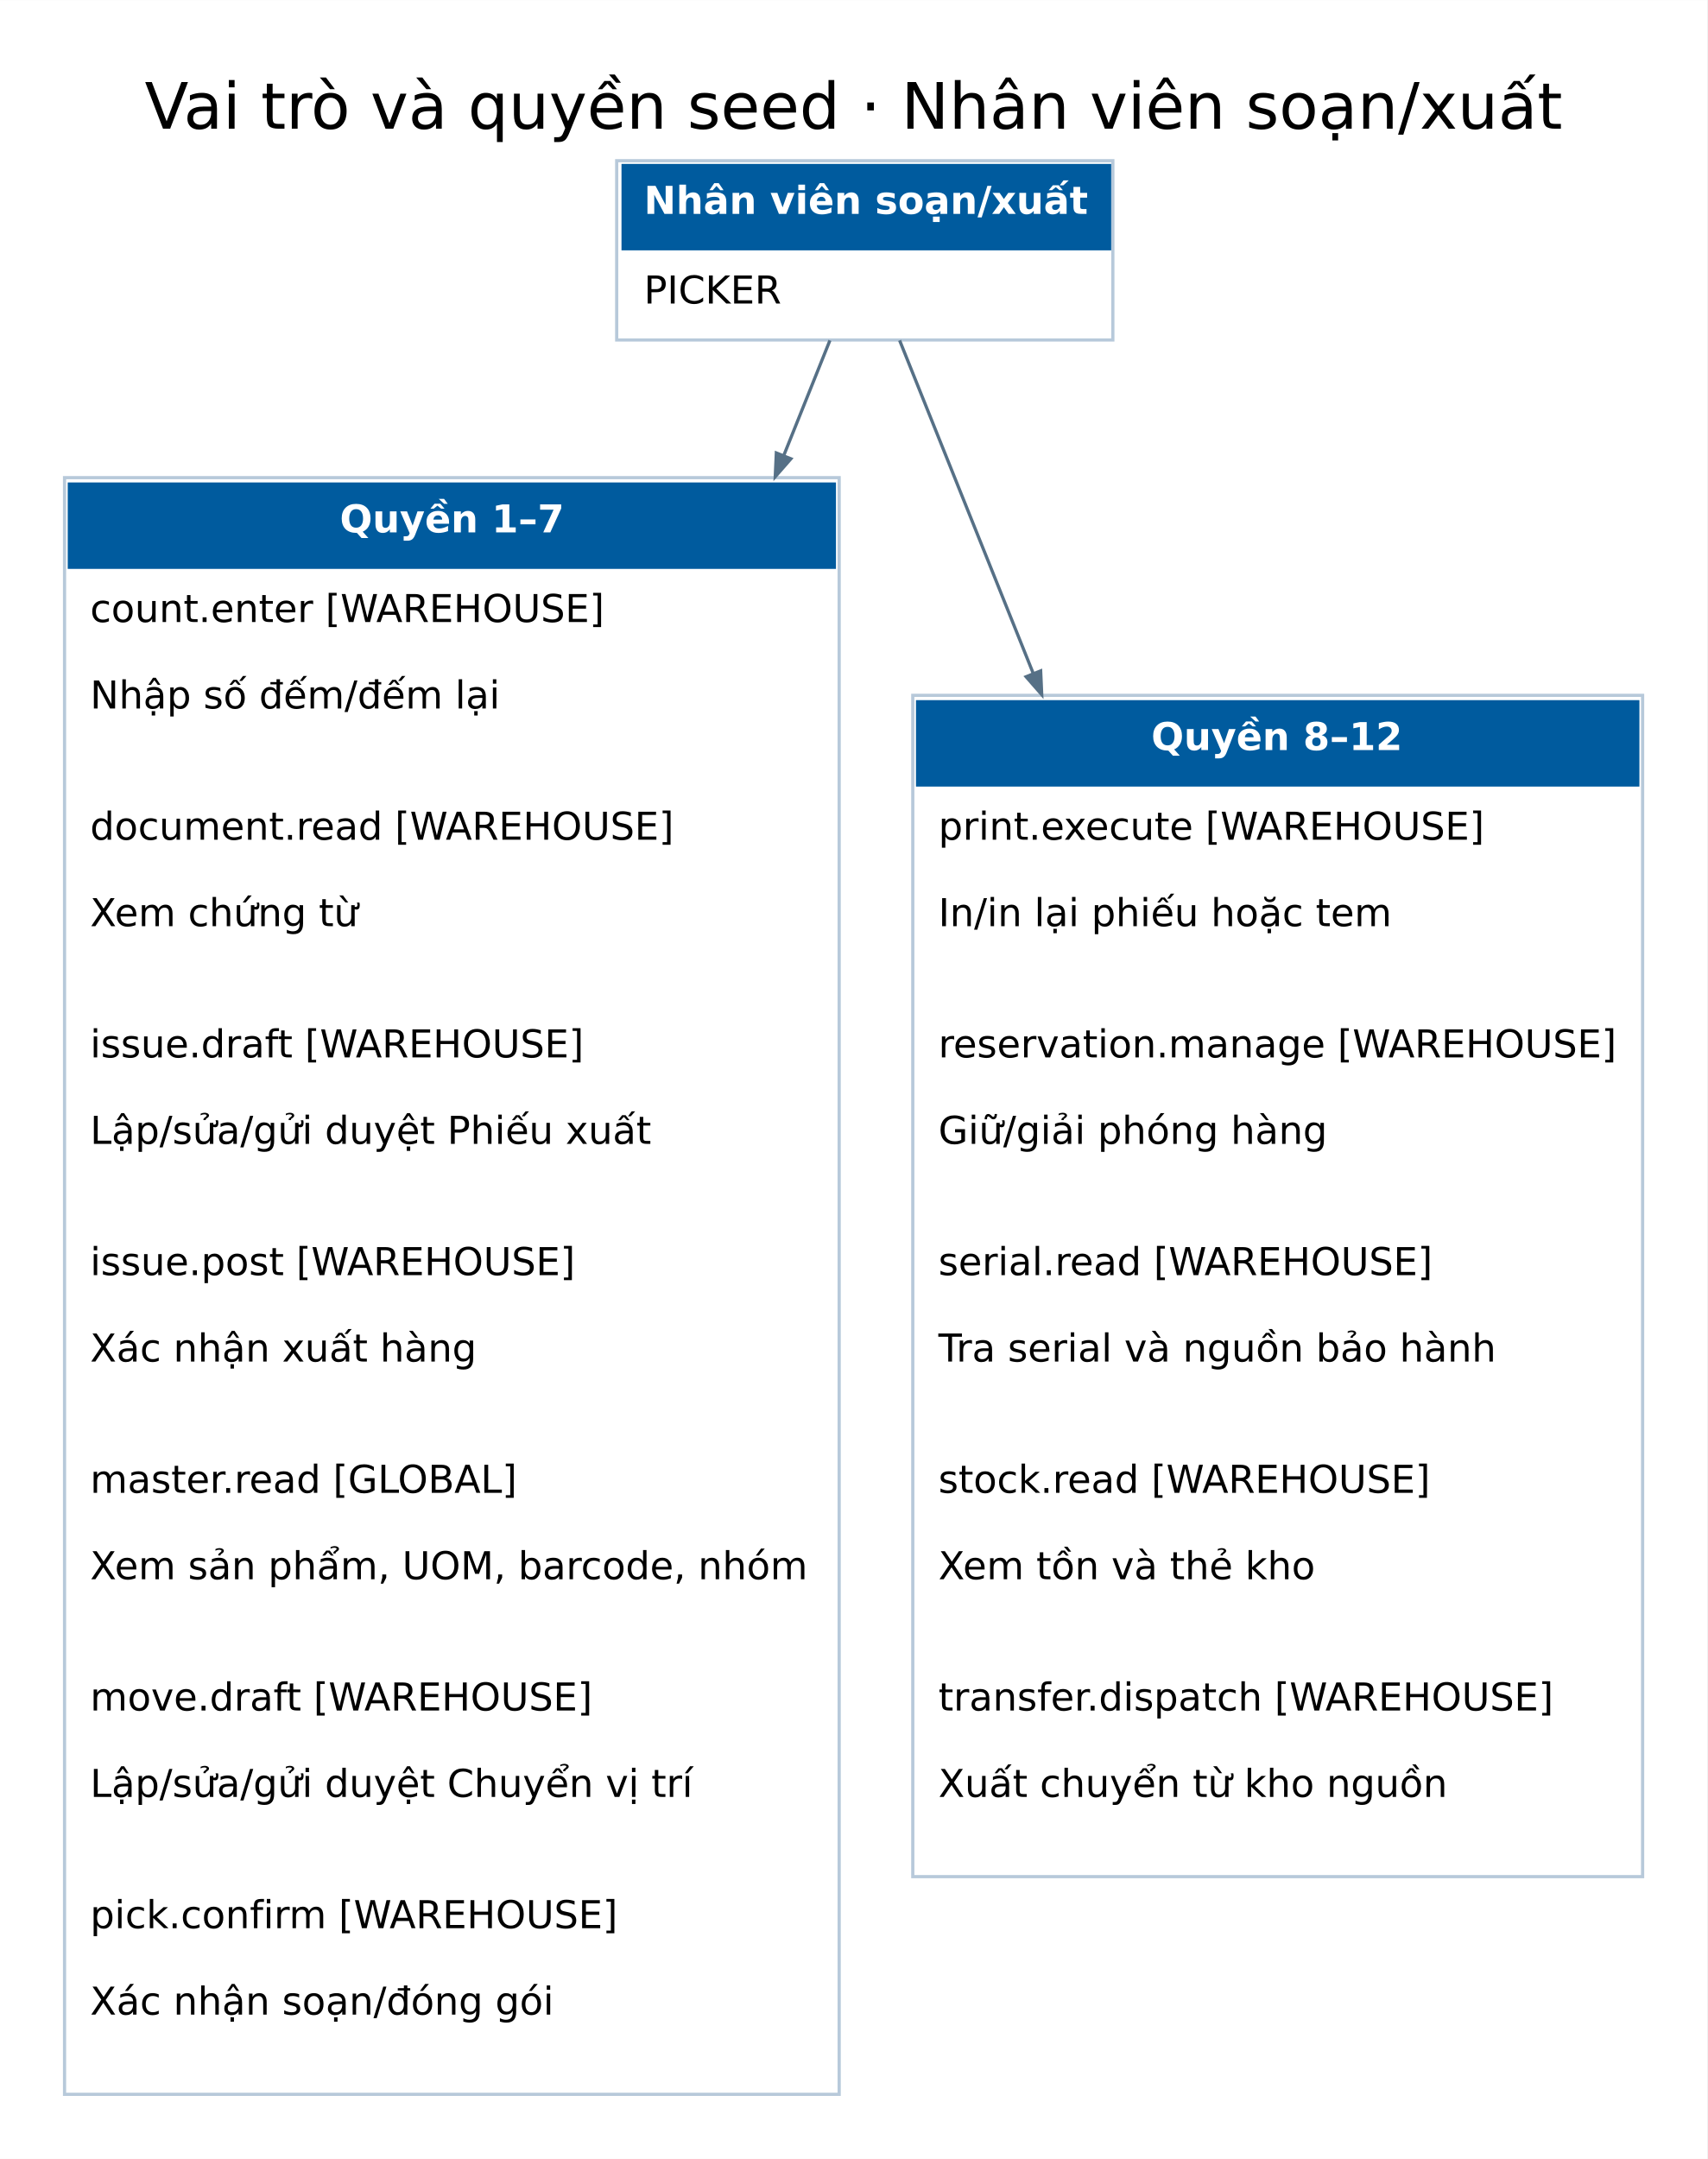
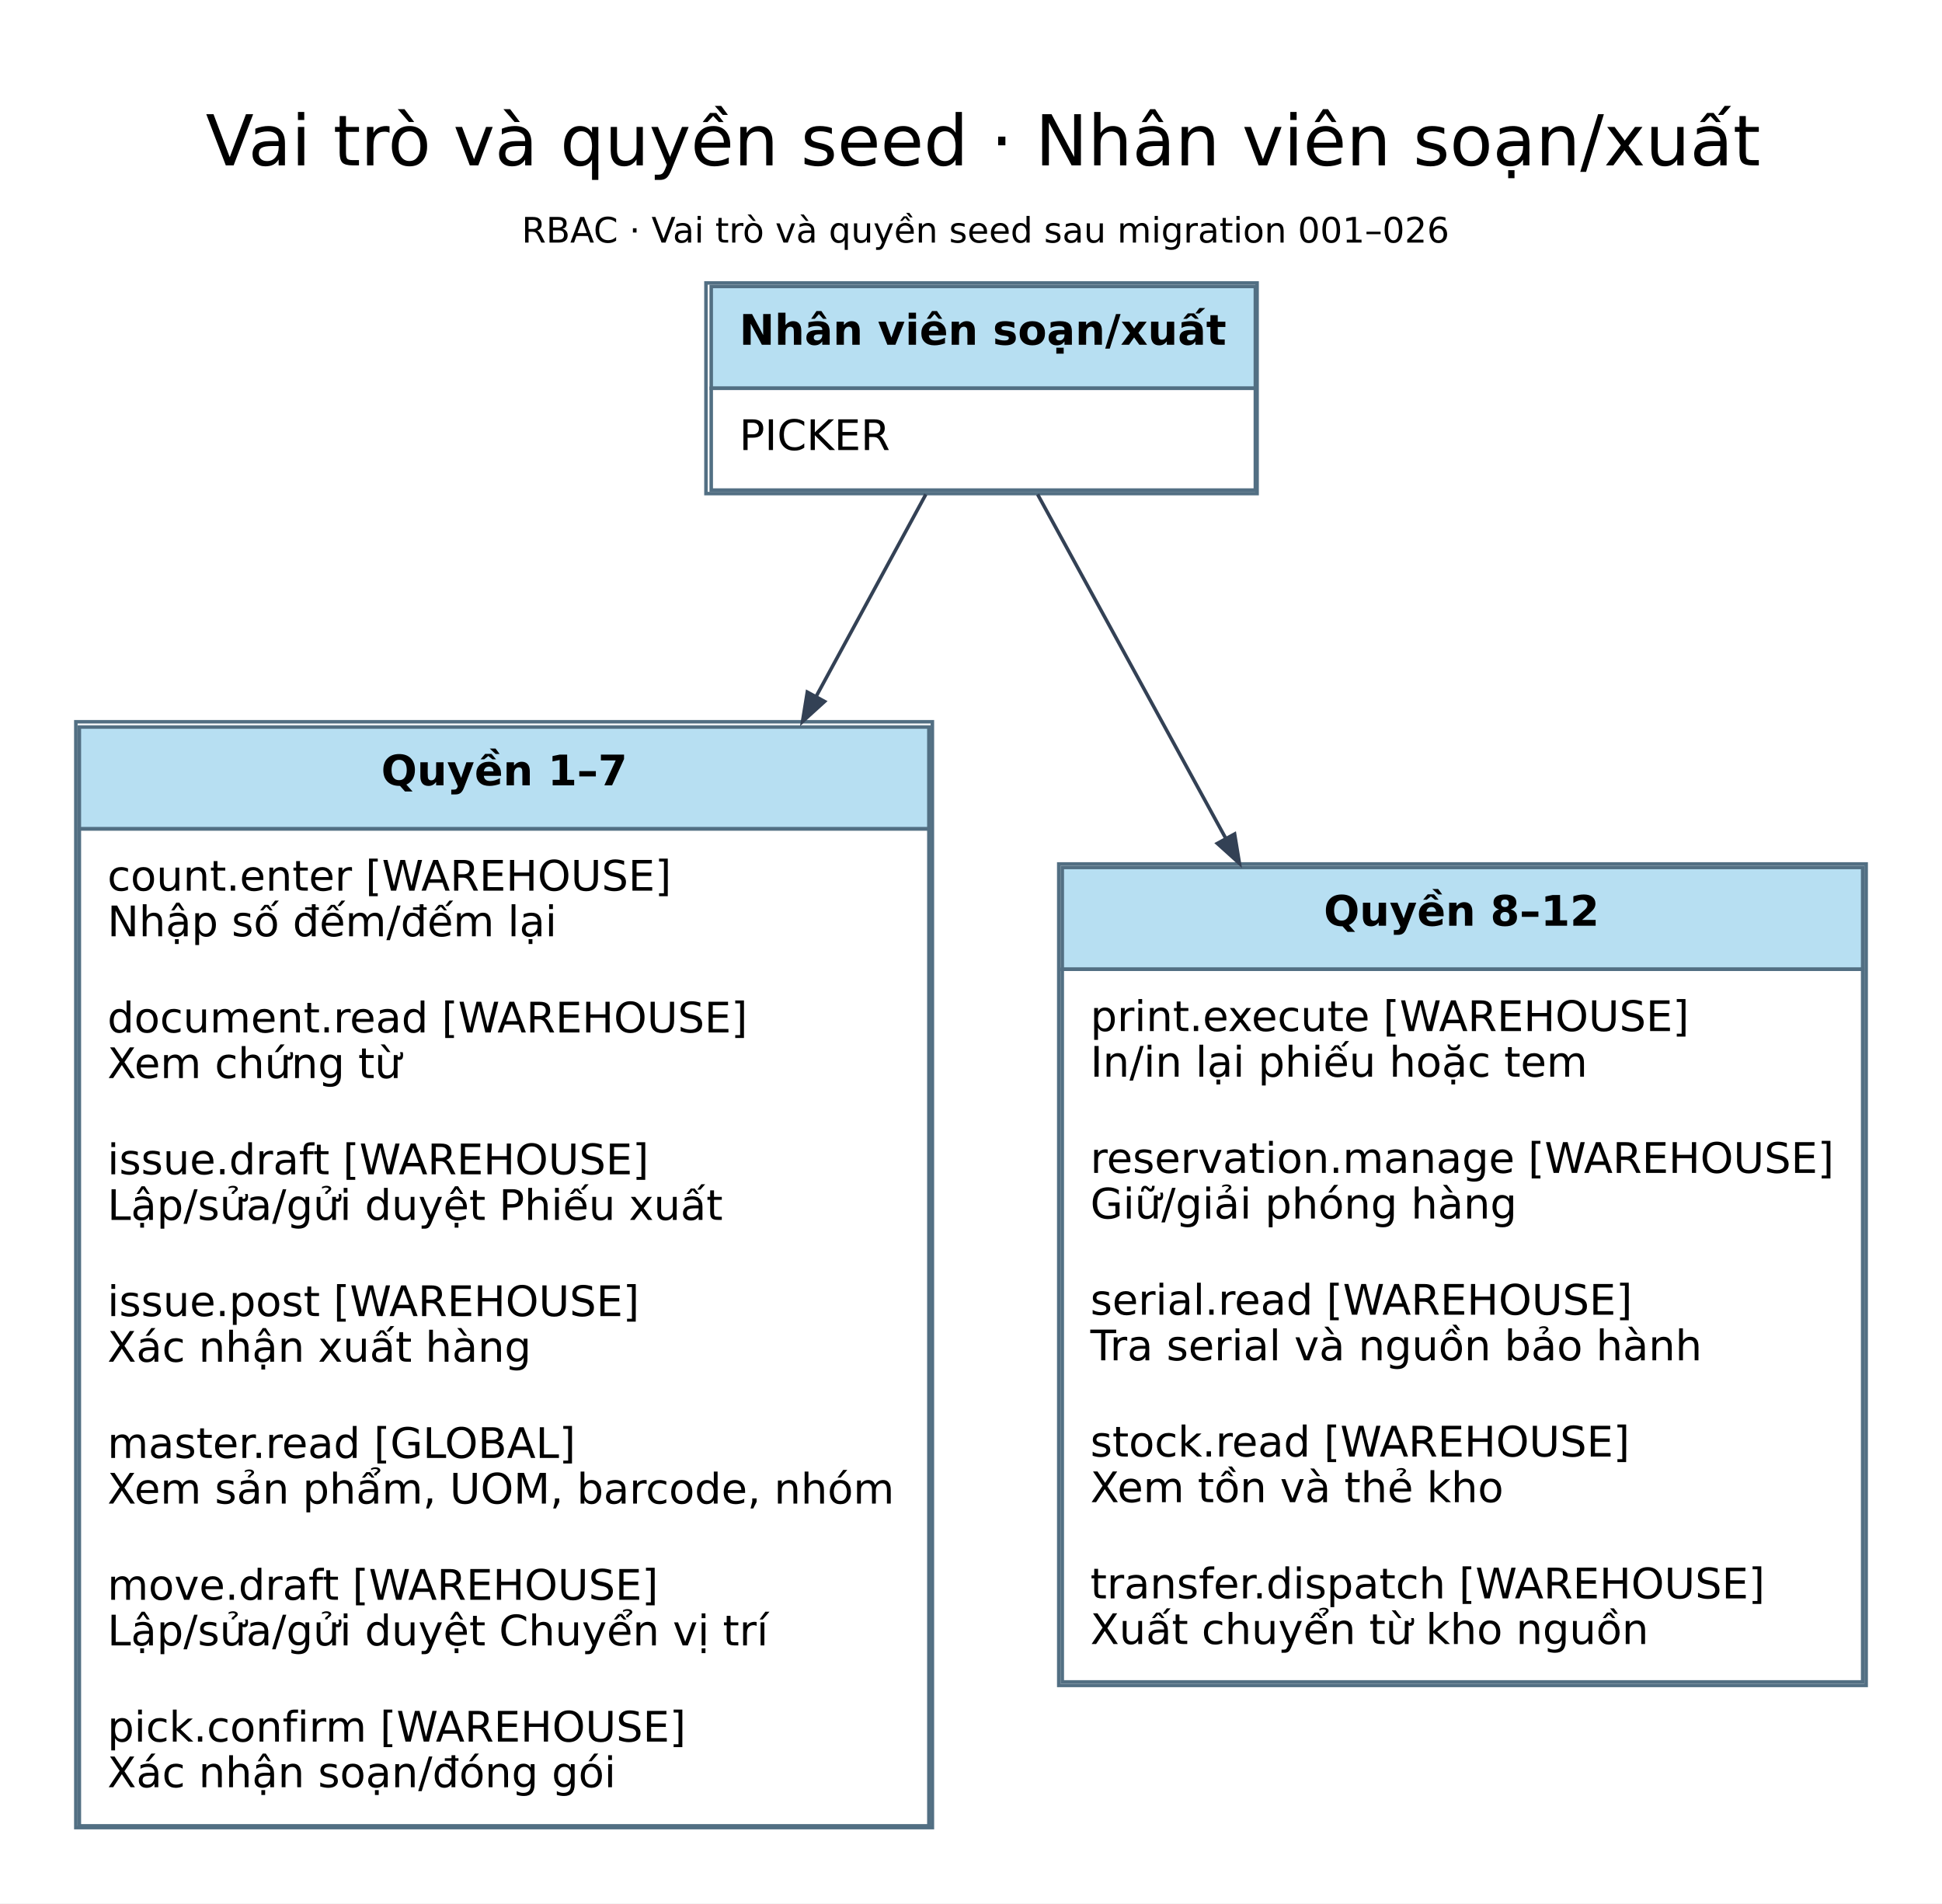
- <svg xmlns="http://www.w3.org/2000/svg" width="533pt" height="674pt" viewBox="0.00 0.00 533.32 674.32">
-   <g id="graph0" class="graph" transform="scale(1 1) rotate(0) translate(20.16 654.16)">
-     <polygon fill="white" stroke="transparent" points="-20.16,20.16 -20.16,-654.16 513.16,-654.16 513.16,20.16 -20.16,20.16" />
-     <text text-anchor="middle" x="246.5" y="-614" font-family="DejaVu Sans" font-size="20.00">Vai trò và quyền seed · Nhân viên soạn/xuất</text>
+ <svg xmlns="http://www.w3.org/2000/svg" width="553pt" height="542pt" viewBox="0.00 0.00 553.20 542.20">
+   <g id="graph0" class="graph" transform="scale(1 1) rotate(0) translate(21.6 520.6)">
+     <polygon fill="white" stroke="transparent" points="-21.6,21.6 -21.6,-520.6 531.6,-520.6 531.6,21.6 -21.6,21.6" />
+     <text text-anchor="start" x="37" y="-473.5" font-family="DejaVu Sans" font-size="20.00">Vai trò và quyền seed · Nhân viên soạn/xuất</text>
+     <text text-anchor="start" x="127" y="-451.5" font-family="DejaVu Sans" font-size="10.00">RBAC · Vai trò và quyền seed sau migration 001–026</text>
    <g id="node1" class="node">
-       <polygon fill="#005b9e" stroke="transparent" points="174,-576 174,-603 327,-603 327,-576 174,-576" />
-       <text text-anchor="start" x="181" y="-587.4" font-family="DejaVu Sans" font-weight="bold" font-size="12.00" fill="white">Nhân viên soạn/xuất</text>
-       <text text-anchor="start" x="181" y="-559.4" font-family="DejaVu Sans" font-size="12.00">PICKER</text>
-       <polygon fill="none" stroke="#b7c9da" points="172.5,-548 172.5,-604 327.5,-604 327.5,-548 172.5,-548" />
+       <polygon fill="#b7dff2" stroke="transparent" points="181,-410 181,-439 336,-439 336,-410 181,-410" />
+       <polygon fill="none" stroke="#526f83" points="181,-410 181,-439 336,-439 336,-410 181,-410" />
+       <text text-anchor="start" x="189" y="-422.4" font-family="DejaVu Sans" font-weight="bold" font-size="12.00">Nhân viên soạn/xuất</text>
+       <polygon fill="none" stroke="#526f83" points="181,-381 181,-410 336,-410 336,-381 181,-381" />
+       <text text-anchor="start" x="189" y="-392.4" font-family="DejaVu Sans" font-size="12.00">PICKER</text>
+       <polygon fill="none" stroke="#526f83" points="179.5,-380 179.5,-440 336.5,-440 336.5,-380 179.5,-380" />
    </g>
    <g id="node2" class="node">
-       <polygon fill="#005b9e" stroke="transparent" points="1,-476.5 1,-503.5 241,-503.5 241,-476.5 1,-476.5" />
-       <text text-anchor="start" x="86" y="-487.9" font-family="DejaVu Sans" font-weight="bold" font-size="12.00" fill="white">Quyền 1–7</text>
-       <text text-anchor="start" x="8" y="-459.9" font-family="DejaVu Sans" font-size="12.00">count.enter [WAREHOUSE]</text>
-       <text text-anchor="start" x="8" y="-432.9" font-family="DejaVu Sans" font-size="12.00">Nhập số đếm/đếm lại</text>
-       <text text-anchor="start" x="8" y="-391.9" font-family="DejaVu Sans" font-size="12.00">document.read [WAREHOUSE]</text>
-       <text text-anchor="start" x="8" y="-364.9" font-family="DejaVu Sans" font-size="12.00">Xem chứng từ</text>
-       <text text-anchor="start" x="8" y="-323.9" font-family="DejaVu Sans" font-size="12.00">issue.draft [WAREHOUSE]</text>
-       <text text-anchor="start" x="8" y="-296.9" font-family="DejaVu Sans" font-size="12.00">Lập/sửa/gửi duyệt Phiếu xuất</text>
-       <text text-anchor="start" x="8" y="-255.9" font-family="DejaVu Sans" font-size="12.00">issue.post [WAREHOUSE]</text>
-       <text text-anchor="start" x="8" y="-228.9" font-family="DejaVu Sans" font-size="12.00">Xác nhận xuất hàng</text>
-       <text text-anchor="start" x="8" y="-187.9" font-family="DejaVu Sans" font-size="12.00">master.read [GLOBAL]</text>
-       <text text-anchor="start" x="8" y="-160.9" font-family="DejaVu Sans" font-size="12.00">Xem sản phẩm, UOM, barcode, nhóm</text>
-       <text text-anchor="start" x="8" y="-119.9" font-family="DejaVu Sans" font-size="12.00">move.draft [WAREHOUSE]</text>
-       <text text-anchor="start" x="8" y="-92.9" font-family="DejaVu Sans" font-size="12.00">Lập/sửa/gửi duyệt Chuyển vị trí</text>
-       <text text-anchor="start" x="8" y="-51.9" font-family="DejaVu Sans" font-size="12.00">pick.confirm [WAREHOUSE]</text>
-       <text text-anchor="start" x="8" y="-24.9" font-family="DejaVu Sans" font-size="12.00">Xác nhận soạn/đóng gói</text>
-       <polygon fill="none" stroke="#b7c9da" points="0,0 0,-505 242,-505 242,0 0,0" />
+       <polygon fill="#b7dff2" stroke="transparent" points="1,-284.5 1,-313.5 243,-313.5 243,-284.5 1,-284.5" />
+       <polygon fill="none" stroke="#526f83" points="1,-284.5 1,-313.5 243,-313.5 243,-284.5 1,-284.5" />
+       <text text-anchor="start" x="87" y="-296.9" font-family="DejaVu Sans" font-weight="bold" font-size="12.00">Quyền 1–7</text>
+       <polygon fill="none" stroke="#526f83" points="1,-0.5 1,-284.5 243,-284.5 243,-0.5 1,-0.5" />
+       <text text-anchor="start" x="9" y="-266.9" font-family="DejaVu Sans" font-size="12.00">count.enter [WAREHOUSE]</text>
+       <text text-anchor="start" x="9" y="-253.9" font-family="DejaVu Sans" font-size="12.00">Nhập số đếm/đếm lại</text>
+       <text text-anchor="start" x="9" y="-226.5" font-family="DejaVu Sans" font-size="12.00">document.read [WAREHOUSE]</text>
+       <text text-anchor="start" x="9" y="-213.5" font-family="DejaVu Sans" font-size="12.00">Xem chứng từ</text>
+       <text text-anchor="start" x="9" y="-186.1" font-family="DejaVu Sans" font-size="12.00">issue.draft [WAREHOUSE]</text>
+       <text text-anchor="start" x="9" y="-173.1" font-family="DejaVu Sans" font-size="12.00">Lập/sửa/gửi duyệt Phiếu xuất</text>
+       <text text-anchor="start" x="9" y="-145.7" font-family="DejaVu Sans" font-size="12.00">issue.post [WAREHOUSE]</text>
+       <text text-anchor="start" x="9" y="-132.7" font-family="DejaVu Sans" font-size="12.00">Xác nhận xuất hàng</text>
+       <text text-anchor="start" x="9" y="-105.3" font-family="DejaVu Sans" font-size="12.00">master.read [GLOBAL]</text>
+       <text text-anchor="start" x="9" y="-92.3" font-family="DejaVu Sans" font-size="12.00">Xem sản phẩm, UOM, barcode, nhóm</text>
+       <text text-anchor="start" x="9" y="-64.9" font-family="DejaVu Sans" font-size="12.00">move.draft [WAREHOUSE]</text>
+       <text text-anchor="start" x="9" y="-51.9" font-family="DejaVu Sans" font-size="12.00">Lập/sửa/gửi duyệt Chuyển vị trí</text>
+       <text text-anchor="start" x="9" y="-24.5" font-family="DejaVu Sans" font-size="12.00">pick.confirm [WAREHOUSE]</text>
+       <text text-anchor="start" x="9" y="-11.5" font-family="DejaVu Sans" font-size="12.00">Xác nhận soạn/đóng gói</text>
+       <polygon fill="none" stroke="#526f83" points="0,0 0,-315 244,-315 244,0 0,0" />
    </g>
    <g id="edge1" class="edge">
-       <path fill="none" stroke="#567086" d="M239.11,-547.87C235.15,-537.98 230.27,-525.82 224.78,-512.14" />
-       <polygon fill="#567086" stroke="#567086" points="226.92,-510.89 222.03,-505.3 222.37,-512.71 226.92,-510.89" />
+       <path fill="none" stroke="#334155" d="M242.13,-379.77C233.79,-364.4 222.82,-344.21 210.91,-322.26" />
+       <polygon fill="#334155" stroke="#334155" points="213.29,-320.78 207.01,-315.08 208.37,-323.45 213.29,-320.78" />
    </g>
    <g id="node3" class="node">
-       <polygon fill="#005b9e" stroke="transparent" points="266,-408.5 266,-435.5 492,-435.5 492,-408.5 266,-408.5" />
-       <text text-anchor="start" x="339.5" y="-419.9" font-family="DejaVu Sans" font-weight="bold" font-size="12.00" fill="white">Quyền 8–12</text>
-       <text text-anchor="start" x="273" y="-391.9" font-family="DejaVu Sans" font-size="12.00">print.execute [WAREHOUSE]</text>
-       <text text-anchor="start" x="273" y="-364.9" font-family="DejaVu Sans" font-size="12.00">In/in lại phiếu hoặc tem</text>
-       <text text-anchor="start" x="273" y="-323.9" font-family="DejaVu Sans" font-size="12.00">reservation.manage [WAREHOUSE]</text>
-       <text text-anchor="start" x="273" y="-296.9" font-family="DejaVu Sans" font-size="12.00">Giữ/giải phóng hàng</text>
-       <text text-anchor="start" x="273" y="-255.9" font-family="DejaVu Sans" font-size="12.00">serial.read [WAREHOUSE]</text>
-       <text text-anchor="start" x="273" y="-228.9" font-family="DejaVu Sans" font-size="12.00">Tra serial và nguồn bảo hành</text>
-       <text text-anchor="start" x="273" y="-187.9" font-family="DejaVu Sans" font-size="12.00">stock.read [WAREHOUSE]</text>
-       <text text-anchor="start" x="273" y="-160.9" font-family="DejaVu Sans" font-size="12.00">Xem tồn và thẻ kho</text>
-       <text text-anchor="start" x="273" y="-119.9" font-family="DejaVu Sans" font-size="12.00">transfer.dispatch [WAREHOUSE]</text>
-       <text text-anchor="start" x="273" y="-92.9" font-family="DejaVu Sans" font-size="12.00">Xuất chuyển từ kho nguồn</text>
-       <polygon fill="none" stroke="#b7c9da" points="265,-68 265,-437 493,-437 493,-68 265,-68" />
+       <polygon fill="#b7dff2" stroke="transparent" points="281,-244.5 281,-273.5 509,-273.5 509,-244.5 281,-244.5" />
+       <polygon fill="none" stroke="#526f83" points="281,-244.5 281,-273.5 509,-273.5 509,-244.5 281,-244.5" />
+       <text text-anchor="start" x="355.5" y="-256.9" font-family="DejaVu Sans" font-weight="bold" font-size="12.00">Quyền 8–12</text>
+       <polygon fill="none" stroke="#526f83" points="281,-41.5 281,-244.5 509,-244.5 509,-41.5 281,-41.5" />
+       <text text-anchor="start" x="289" y="-226.9" font-family="DejaVu Sans" font-size="12.00">print.execute [WAREHOUSE]</text>
+       <text text-anchor="start" x="289" y="-213.9" font-family="DejaVu Sans" font-size="12.00">In/in lại phiếu hoặc tem</text>
+       <text text-anchor="start" x="289" y="-186.5" font-family="DejaVu Sans" font-size="12.00">reservation.manage [WAREHOUSE]</text>
+       <text text-anchor="start" x="289" y="-173.5" font-family="DejaVu Sans" font-size="12.00">Giữ/giải phóng hàng</text>
+       <text text-anchor="start" x="289" y="-146.1" font-family="DejaVu Sans" font-size="12.00">serial.read [WAREHOUSE]</text>
+       <text text-anchor="start" x="289" y="-133.1" font-family="DejaVu Sans" font-size="12.00">Tra serial và nguồn bảo hành</text>
+       <text text-anchor="start" x="289" y="-105.7" font-family="DejaVu Sans" font-size="12.00">stock.read [WAREHOUSE]</text>
+       <text text-anchor="start" x="289" y="-92.7" font-family="DejaVu Sans" font-size="12.00">Xem tồn và thẻ kho</text>
+       <text text-anchor="start" x="289" y="-65.3" font-family="DejaVu Sans" font-size="12.00">transfer.dispatch [WAREHOUSE]</text>
+       <text text-anchor="start" x="289" y="-52.3" font-family="DejaVu Sans" font-size="12.00">Xuất chuyển từ kho nguồn</text>
+       <polygon fill="none" stroke="#526f83" points="280,-40.5 280,-274.5 510,-274.5 510,-40.5 280,-40.5" />
    </g>
    <g id="edge2" class="edge">
-       <path fill="none" stroke="#567086" d="M260.89,-547.87C270.72,-523.37 286.14,-484.94 302.63,-443.85" />
-       <polygon fill="#567086" stroke="#567086" points="304.95,-444.64 305.28,-437.23 300.4,-442.81 304.95,-444.64" />
+       <path fill="none" stroke="#334155" d="M273.98,-379.77C287.38,-355.27 307.48,-318.52 327.47,-281.97" />
+       <polygon fill="#334155" stroke="#334155" points="330.09,-283.03 331.47,-274.66 325.17,-280.34 330.09,-283.03" />
    </g>
  </g>
</svg>
